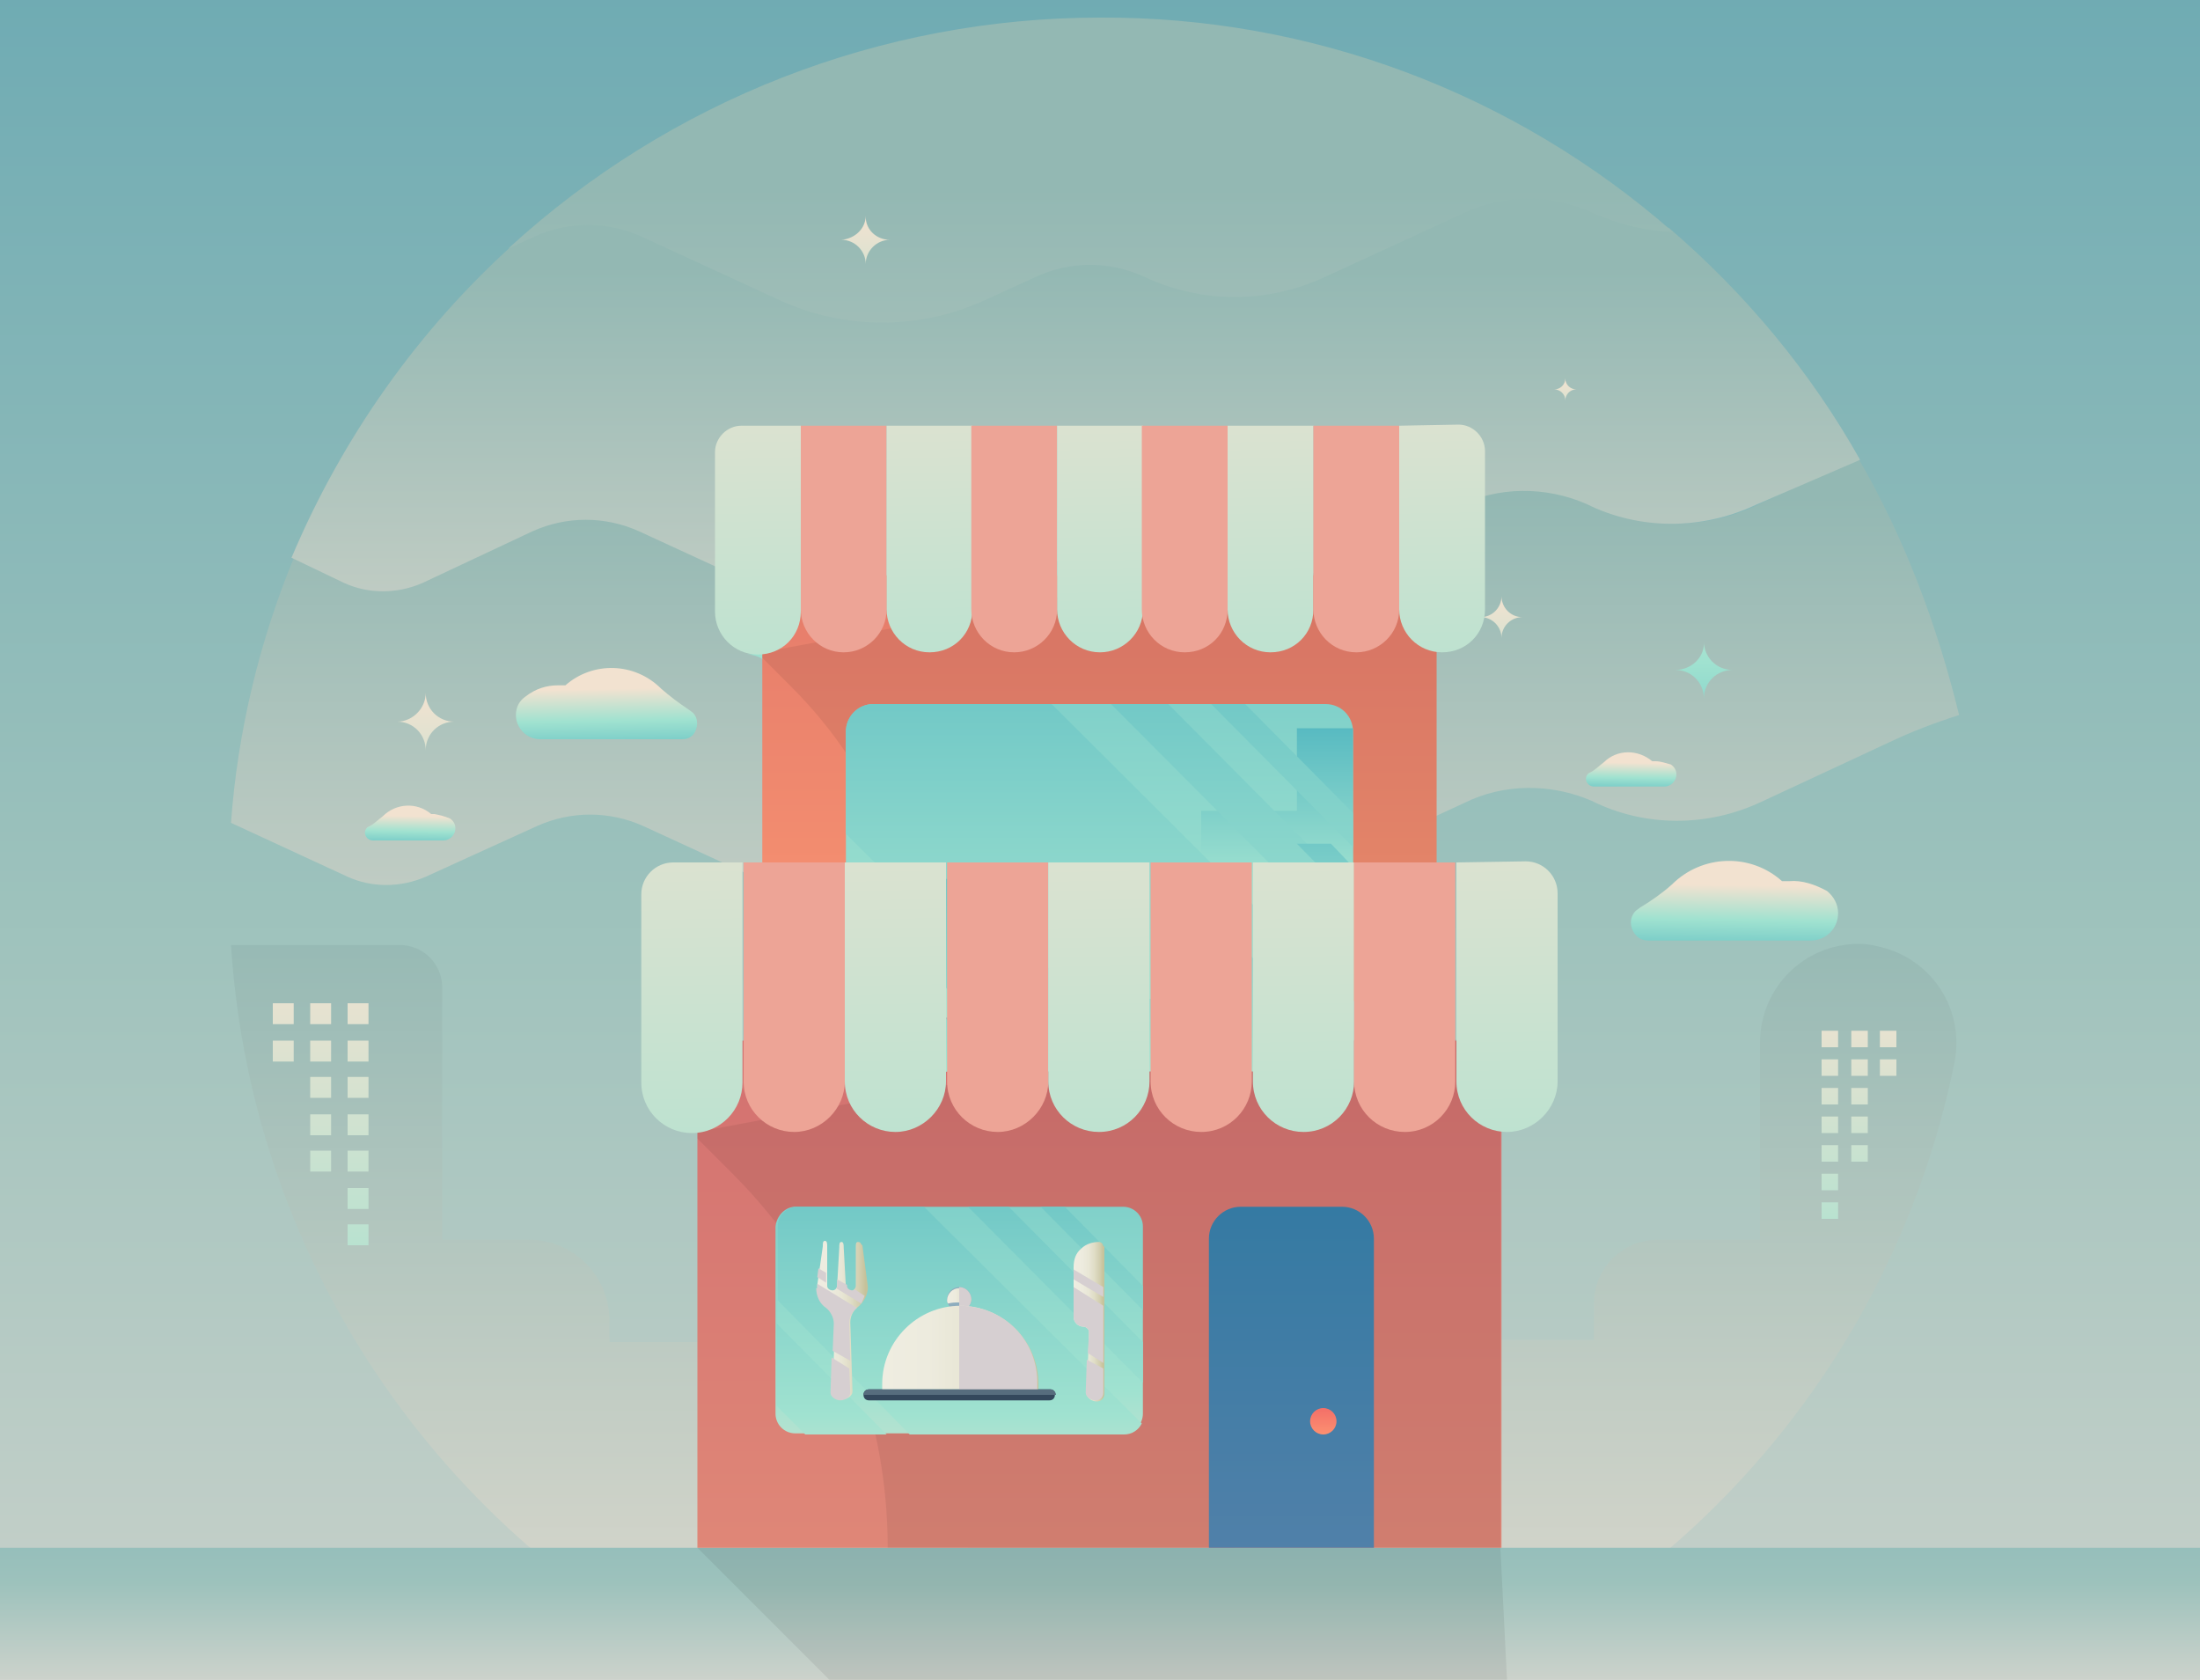
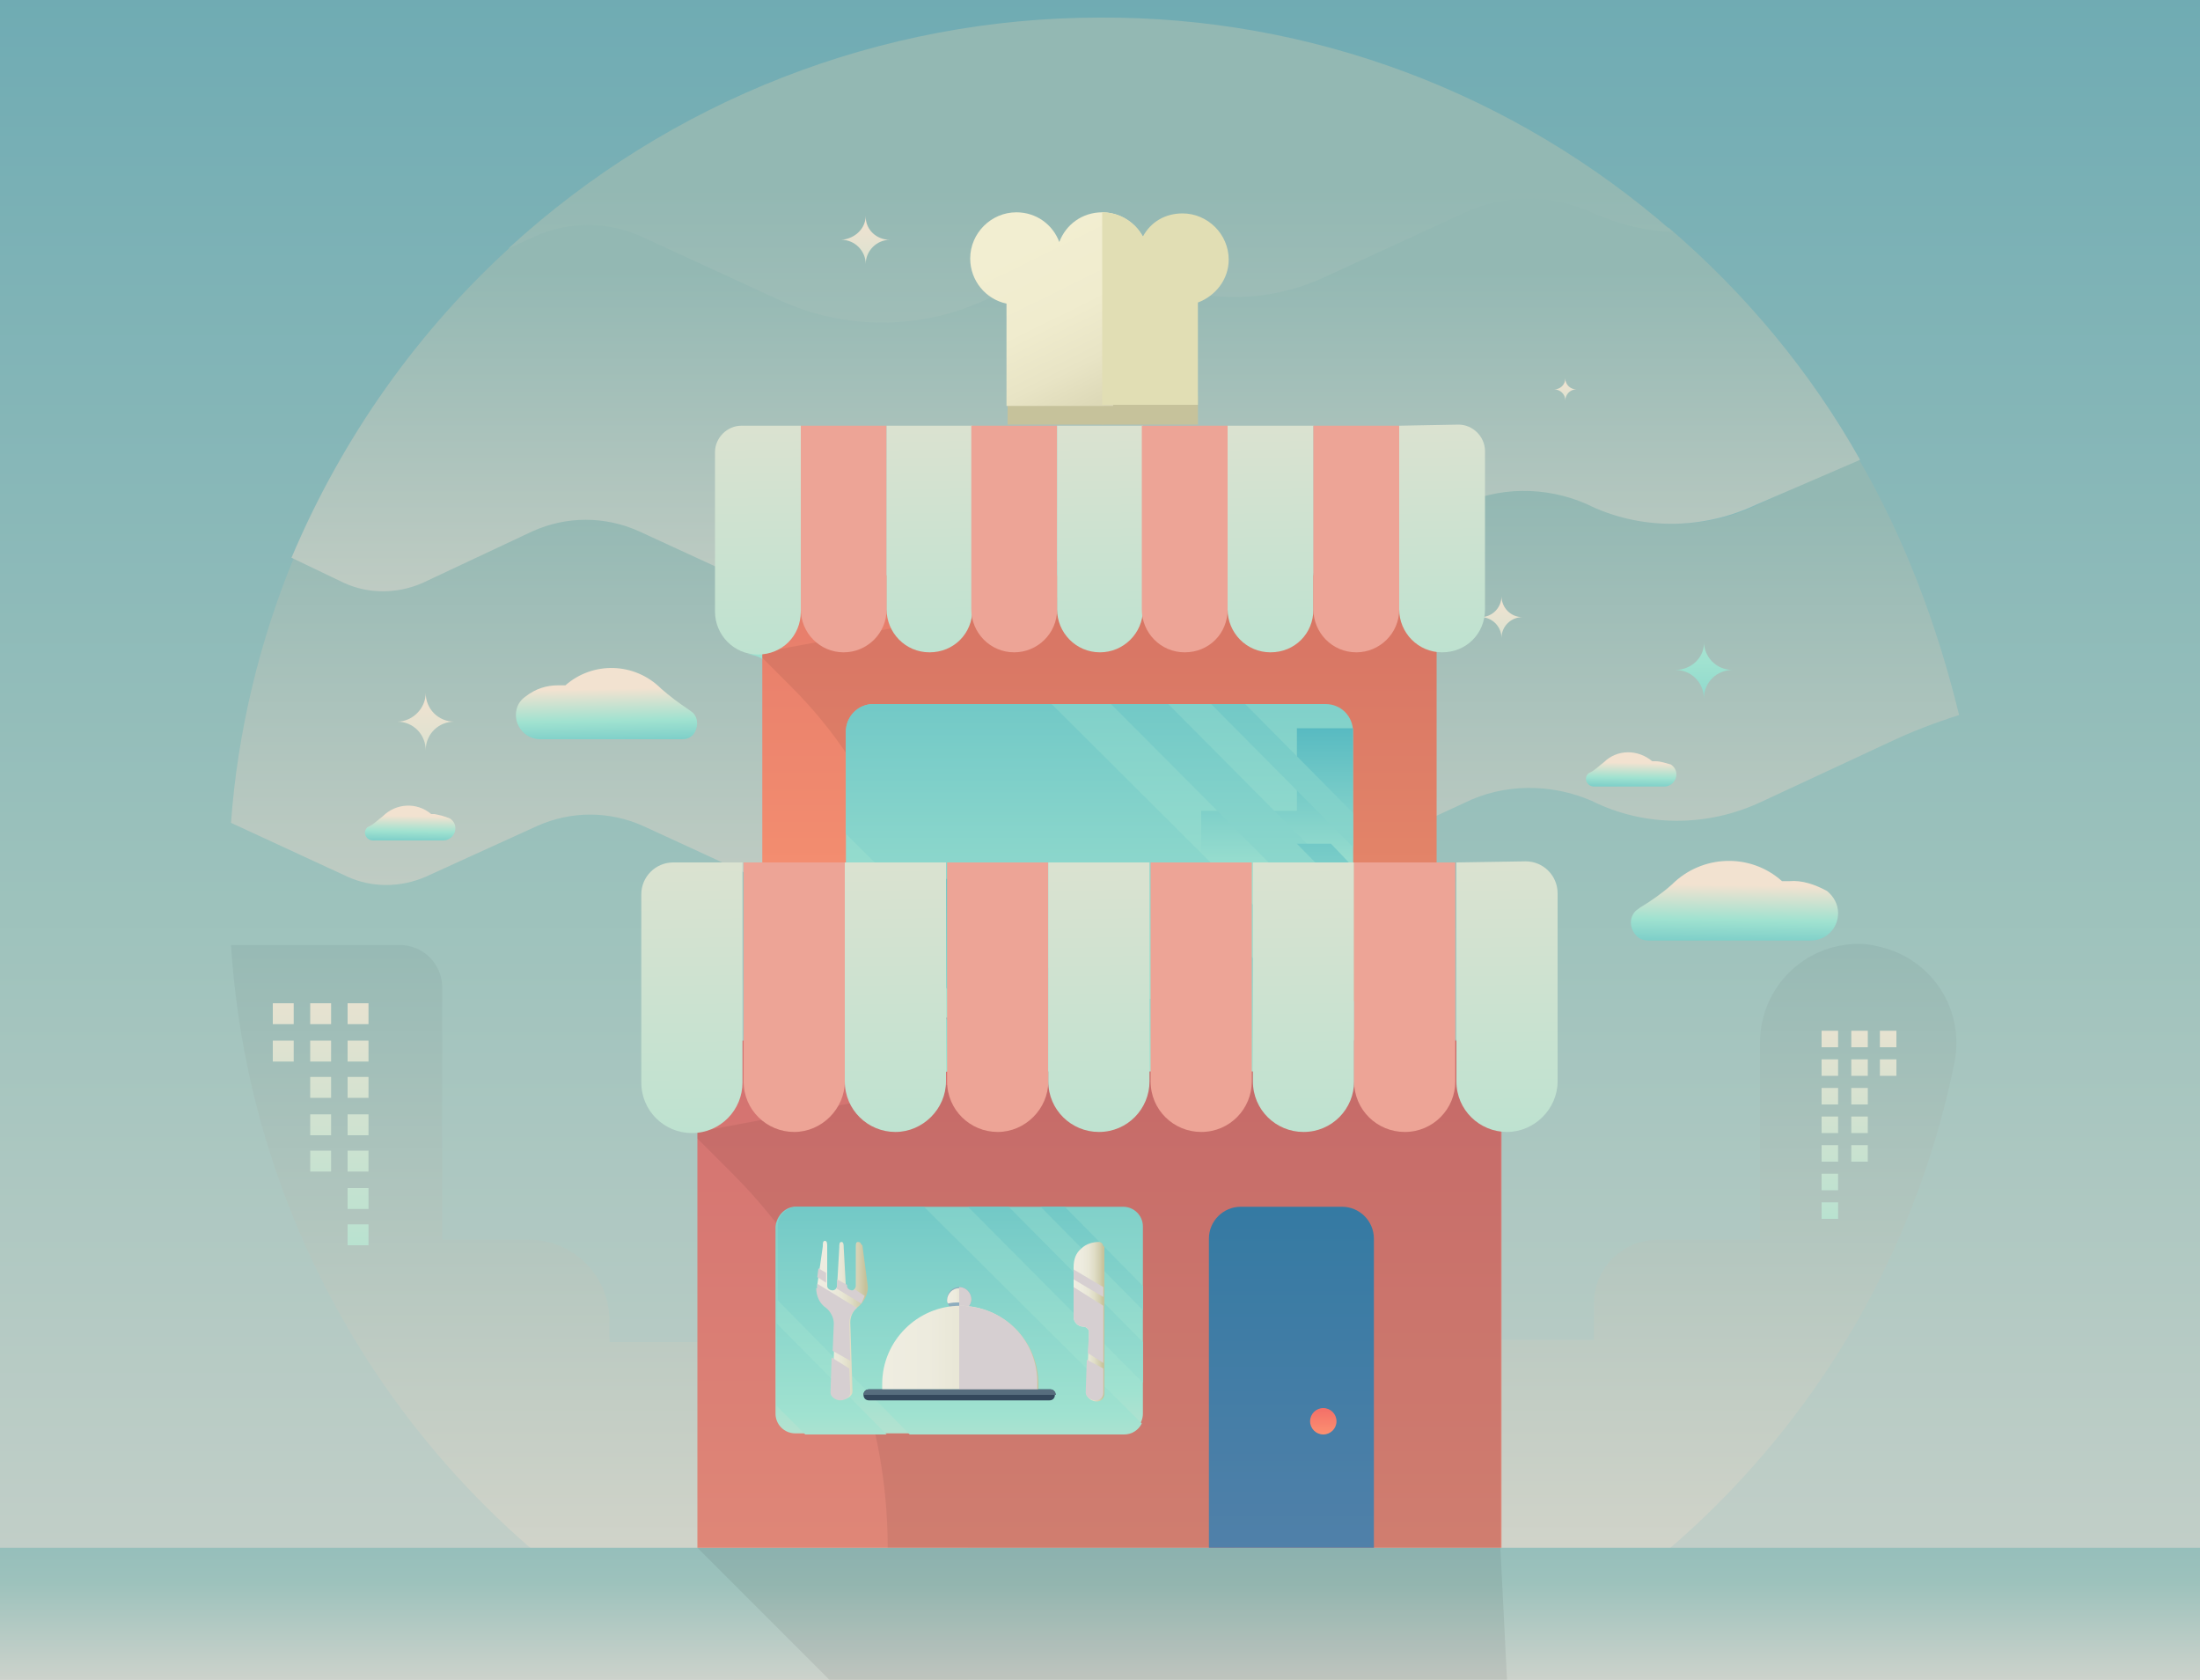
<svg xmlns="http://www.w3.org/2000/svg" width="2000px" height="1527px" viewBox="0 0 2000 1527" version="1.1">
  <defs>
    <linearGradient x1="50%" y1="109.307%" x2="50%" y2="-54.471%" id="linearGradient-1">
      <stop stop-color="#D2D4CD" offset="0.072%" />
      <stop stop-color="#9DC2BC" offset="34%" />
      <stop stop-color="#4596AB" offset="96.93%" />
    </linearGradient>
    <linearGradient x1="49.872%" y1="244.498%" x2="49.872%" y2="-126.969%" id="linearGradient-2">
      <stop stop-color="#DBD8CD" offset="26.31%" />
      <stop stop-color="#93B8B3" offset="63.52%" />
    </linearGradient>
    <linearGradient x1="50.03%" y1="143.214%" x2="50.03%" y2="-132.499%" id="linearGradient-3">
      <stop stop-color="#DBD8CD" offset="0%" />
      <stop stop-color="#93B8B3" offset="45.86%" />
    </linearGradient>
-     <linearGradient x1="49.955%" y1="310.283%" x2="49.955%" y2="-164.852%" id="linearGradient-4">
+     <linearGradient x1="49.955%" y1="310.283%" x2="49.955%" y2="55.753%" id="linearGradient-4">
      <stop stop-color="#DBD8CD" offset="0%" />
-       <stop stop-color="#93B8B3" offset="53.57%" />
+       <stop stop-color="#93B8B3" offset="100%" />
    </linearGradient>
    <linearGradient x1="49.914%" y1="96.729%" x2="49.914%" y2="-126.925%" id="linearGradient-5">
      <stop stop-color="#DBD8CD" offset="0%" />
      <stop stop-color="#93B8B3" offset="45.86%" />
    </linearGradient>
-     <linearGradient x1="50.206%" y1="96.882%" x2="50.206%" y2="-126.781%" id="linearGradient-6">
+     <linearGradient x1="50.206%" y1="96.882%" x2="50.206%" y2="-5.69%" id="linearGradient-6">
      <stop stop-color="#DBD8CD" offset="0%" />
-       <stop stop-color="#93B8B3" offset="45.86%" />
+       <stop stop-color="#93B8B3" offset="100%" />
    </linearGradient>
    <linearGradient x1="48.474%" y1="-287.037%" x2="48.474%" y2="5820.526%" id="linearGradient-7">
      <stop stop-color="#F2E2D0" offset="0%" />
      <stop stop-color="#A0E2D0" offset="34%" />
      <stop stop-color="#39A9BB" offset="97%" />
      <stop stop-color="#445DCE" offset="100%" />
    </linearGradient>
    <linearGradient x1="49.342%" y1="-287.037%" x2="49.342%" y2="5820.526%" id="linearGradient-8">
      <stop stop-color="#F2E2D0" offset="0%" />
      <stop stop-color="#A0E2D0" offset="34%" />
      <stop stop-color="#39A9BB" offset="97%" />
      <stop stop-color="#445DCE" offset="100%" />
    </linearGradient>
    <linearGradient x1="48.684%" y1="-287.037%" x2="48.684%" y2="5820.526%" id="linearGradient-9">
      <stop stop-color="#F2E2D0" offset="0%" />
      <stop stop-color="#A0E2D0" offset="34%" />
      <stop stop-color="#39A9BB" offset="97%" />
      <stop stop-color="#445DCE" offset="100%" />
    </linearGradient>
    <linearGradient x1="48.474%" y1="-465.984%" x2="48.474%" y2="5641.579%" id="linearGradient-10">
      <stop stop-color="#F2E2D0" offset="0%" />
      <stop stop-color="#A0E2D0" offset="34%" />
      <stop stop-color="#39A9BB" offset="97%" />
      <stop stop-color="#445DCE" offset="100%" />
    </linearGradient>
    <linearGradient x1="49.342%" y1="-465.984%" x2="49.342%" y2="5641.579%" id="linearGradient-11">
      <stop stop-color="#F2E2D0" offset="0%" />
      <stop stop-color="#A0E2D0" offset="34%" />
      <stop stop-color="#39A9BB" offset="97%" />
      <stop stop-color="#445DCE" offset="100%" />
    </linearGradient>
    <linearGradient x1="48.684%" y1="-465.984%" x2="48.684%" y2="5641.579%" id="linearGradient-12">
      <stop stop-color="#F2E2D0" offset="0%" />
      <stop stop-color="#A0E2D0" offset="34%" />
      <stop stop-color="#39A9BB" offset="97%" />
      <stop stop-color="#445DCE" offset="100%" />
    </linearGradient>
    <linearGradient x1="49.342%" y1="-639.668%" x2="49.342%" y2="5466.374%" id="linearGradient-13">
      <stop stop-color="#F2E2D0" offset="0%" />
      <stop stop-color="#A0E2D0" offset="34%" />
      <stop stop-color="#39A9BB" offset="97%" />
      <stop stop-color="#445DCE" offset="100%" />
    </linearGradient>
    <linearGradient x1="48.684%" y1="-639.668%" x2="48.684%" y2="5466.374%" id="linearGradient-14">
      <stop stop-color="#F2E2D0" offset="0%" />
      <stop stop-color="#A0E2D0" offset="34%" />
      <stop stop-color="#39A9BB" offset="97%" />
      <stop stop-color="#445DCE" offset="100%" />
    </linearGradient>
    <linearGradient x1="49.342%" y1="-818.616%" x2="49.342%" y2="5287.426%" id="linearGradient-15">
      <stop stop-color="#F2E2D0" offset="0%" />
      <stop stop-color="#A0E2D0" offset="34%" />
      <stop stop-color="#39A9BB" offset="97%" />
      <stop stop-color="#445DCE" offset="100%" />
    </linearGradient>
    <linearGradient x1="48.684%" y1="-818.616%" x2="48.684%" y2="5287.426%" id="linearGradient-16">
      <stop stop-color="#F2E2D0" offset="0%" />
      <stop stop-color="#A0E2D0" offset="34%" />
      <stop stop-color="#39A9BB" offset="97%" />
      <stop stop-color="#445DCE" offset="100%" />
    </linearGradient>
    <linearGradient x1="49.342%" y1="-992.3%" x2="49.342%" y2="5115.263%" id="linearGradient-17">
      <stop stop-color="#F2E2D0" offset="0%" />
      <stop stop-color="#A0E2D0" offset="34%" />
      <stop stop-color="#39A9BB" offset="97%" />
      <stop stop-color="#445DCE" offset="100%" />
    </linearGradient>
    <linearGradient x1="48.684%" y1="-992.3%" x2="48.684%" y2="5115.263%" id="linearGradient-18">
      <stop stop-color="#F2E2D0" offset="0%" />
      <stop stop-color="#A0E2D0" offset="34%" />
      <stop stop-color="#39A9BB" offset="97%" />
      <stop stop-color="#445DCE" offset="100%" />
    </linearGradient>
    <linearGradient x1="48.684%" y1="-1171.247%" x2="48.684%" y2="4936.316%" id="linearGradient-19">
      <stop stop-color="#F2E2D0" offset="0%" />
      <stop stop-color="#A0E2D0" offset="34%" />
      <stop stop-color="#39A9BB" offset="97%" />
      <stop stop-color="#445DCE" offset="100%" />
    </linearGradient>
    <linearGradient x1="48.684%" y1="-1344.932%" x2="48.684%" y2="4762.632%" id="linearGradient-20">
      <stop stop-color="#F2E2D0" offset="0%" />
      <stop stop-color="#A0E2D0" offset="34%" />
      <stop stop-color="#39A9BB" offset="97%" />
      <stop stop-color="#445DCE" offset="100%" />
    </linearGradient>
    <linearGradient x1="52.513%" y1="-287.04%" x2="52.513%" y2="5746.767%" id="linearGradient-21">
      <stop stop-color="#F2E2D0" offset="0%" />
      <stop stop-color="#A0E2D0" offset="34%" />
      <stop stop-color="#39A9BB" offset="97%" />
      <stop stop-color="#445DCE" offset="100%" />
    </linearGradient>
    <linearGradient x1="48.267%" y1="-287.04%" x2="48.267%" y2="5746.767%" id="linearGradient-22">
      <stop stop-color="#F2E2D0" offset="0%" />
      <stop stop-color="#A0E2D0" offset="34%" />
      <stop stop-color="#39A9BB" offset="97%" />
      <stop stop-color="#445DCE" offset="100%" />
    </linearGradient>
    <linearGradient x1="50.687%" y1="-287.04%" x2="50.687%" y2="5746.767%" id="linearGradient-23">
      <stop stop-color="#F2E2D0" offset="0%" />
      <stop stop-color="#A0E2D0" offset="34%" />
      <stop stop-color="#39A9BB" offset="97%" />
      <stop stop-color="#445DCE" offset="100%" />
    </linearGradient>
    <linearGradient x1="52.513%" y1="-460.373%" x2="52.513%" y2="5573.433%" id="linearGradient-24">
      <stop stop-color="#F2E2D0" offset="0%" />
      <stop stop-color="#A0E2D0" offset="34%" />
      <stop stop-color="#39A9BB" offset="97%" />
      <stop stop-color="#445DCE" offset="100%" />
    </linearGradient>
    <linearGradient x1="48.267%" y1="-460.373%" x2="48.267%" y2="5573.433%" id="linearGradient-25">
      <stop stop-color="#F2E2D0" offset="0%" />
      <stop stop-color="#A0E2D0" offset="34%" />
      <stop stop-color="#39A9BB" offset="97%" />
      <stop stop-color="#445DCE" offset="100%" />
    </linearGradient>
    <linearGradient x1="50.687%" y1="-460.373%" x2="50.687%" y2="5573.433%" id="linearGradient-26">
      <stop stop-color="#F2E2D0" offset="0%" />
      <stop stop-color="#A0E2D0" offset="34%" />
      <stop stop-color="#39A9BB" offset="97%" />
      <stop stop-color="#445DCE" offset="100%" />
    </linearGradient>
    <linearGradient x1="48.267%" y1="-633.707%" x2="48.267%" y2="5400.1%" id="linearGradient-27">
      <stop stop-color="#F2E2D0" offset="0%" />
      <stop stop-color="#A0E2D0" offset="34%" />
      <stop stop-color="#39A9BB" offset="97%" />
      <stop stop-color="#445DCE" offset="100%" />
    </linearGradient>
    <linearGradient x1="50.687%" y1="-633.707%" x2="50.687%" y2="5400.1%" id="linearGradient-28">
      <stop stop-color="#F2E2D0" offset="0%" />
      <stop stop-color="#A0E2D0" offset="34%" />
      <stop stop-color="#39A9BB" offset="97%" />
      <stop stop-color="#445DCE" offset="100%" />
    </linearGradient>
    <linearGradient x1="48.267%" y1="-807.04%" x2="48.267%" y2="5226.767%" id="linearGradient-29">
      <stop stop-color="#F2E2D0" offset="0%" />
      <stop stop-color="#A0E2D0" offset="34%" />
      <stop stop-color="#39A9BB" offset="97%" />
      <stop stop-color="#445DCE" offset="100%" />
    </linearGradient>
    <linearGradient x1="50.687%" y1="-807.04%" x2="50.687%" y2="5226.767%" id="linearGradient-30">
      <stop stop-color="#F2E2D0" offset="0%" />
      <stop stop-color="#A0E2D0" offset="34%" />
      <stop stop-color="#39A9BB" offset="97%" />
      <stop stop-color="#445DCE" offset="100%" />
    </linearGradient>
    <linearGradient x1="48.267%" y1="-980.373%" x2="48.267%" y2="5053.433%" id="linearGradient-31">
      <stop stop-color="#F2E2D0" offset="0%" />
      <stop stop-color="#A0E2D0" offset="34%" />
      <stop stop-color="#39A9BB" offset="97%" />
      <stop stop-color="#445DCE" offset="100%" />
    </linearGradient>
    <linearGradient x1="50.687%" y1="-980.373%" x2="50.687%" y2="5053.433%" id="linearGradient-32">
      <stop stop-color="#F2E2D0" offset="0%" />
      <stop stop-color="#A0E2D0" offset="34%" />
      <stop stop-color="#39A9BB" offset="97%" />
      <stop stop-color="#445DCE" offset="100%" />
    </linearGradient>
    <linearGradient x1="50.687%" y1="-1153.707%" x2="50.687%" y2="4880.1%" id="linearGradient-33">
      <stop stop-color="#F2E2D0" offset="0%" />
      <stop stop-color="#A0E2D0" offset="34%" />
      <stop stop-color="#39A9BB" offset="97%" />
      <stop stop-color="#445DCE" offset="100%" />
    </linearGradient>
    <linearGradient x1="50.687%" y1="-1327.04%" x2="50.687%" y2="4706.767%" id="linearGradient-34">
      <stop stop-color="#F2E2D0" offset="0%" />
      <stop stop-color="#A0E2D0" offset="34%" />
      <stop stop-color="#39A9BB" offset="97%" />
      <stop stop-color="#445DCE" offset="100%" />
    </linearGradient>
    <linearGradient x1="50%" y1="109.316%" x2="50%" y2="-314.772%" id="linearGradient-35">
      <stop stop-color="#D2D4CD" offset="0.072%" />
      <stop stop-color="#9DC2BC" offset="19.51%" />
      <stop stop-color="#4596AB" offset="96.93%" />
    </linearGradient>
    <linearGradient x1="48.9%" y1="29.551%" x2="55.051%" y2="161.124%" id="linearGradient-36">
      <stop stop-color="#F2E2D0" offset="0%" />
      <stop stop-color="#A0E2D0" offset="34%" />
      <stop stop-color="#39A9BB" offset="97%" />
      <stop stop-color="#445DCE" offset="100%" />
    </linearGradient>
    <linearGradient x1="49.991%" y1="30.097%" x2="44.007%" y2="159.098%" id="linearGradient-37">
      <stop stop-color="#F2E2D0" offset="0%" />
      <stop stop-color="#A0E2D0" offset="34%" />
      <stop stop-color="#39A9BB" offset="97%" />
      <stop stop-color="#445DCE" offset="100%" />
    </linearGradient>
    <linearGradient x1="50.389%" y1="30.876%" x2="44.406%" y2="157.707%" id="linearGradient-38">
      <stop stop-color="#F2E2D0" offset="0%" />
      <stop stop-color="#A0E2D0" offset="34%" />
      <stop stop-color="#39A9BB" offset="97%" />
      <stop stop-color="#445DCE" offset="100%" />
    </linearGradient>
    <linearGradient x1="50.355%" y1="30.453%" x2="44.207%" y2="158.901%" id="linearGradient-39">
      <stop stop-color="#F2E2D0" offset="0%" />
      <stop stop-color="#A0E2D0" offset="34%" />
      <stop stop-color="#39A9BB" offset="97%" />
      <stop stop-color="#445DCE" offset="100%" />
    </linearGradient>
    <linearGradient x1="50.975%" y1="-374.192%" x2="50.975%" y2="833.483%" id="linearGradient-40">
      <stop stop-color="#F2E2D0" offset="0%" />
      <stop stop-color="#A0E2D0" offset="34%" />
      <stop stop-color="#39A9BB" offset="67%" />
      <stop stop-color="#445DCE" offset="100%" />
    </linearGradient>
    <linearGradient x1="51.494%" y1="-374.39%" x2="51.494%" y2="833.285%" id="linearGradient-41">
      <stop stop-color="#F2E2D0" offset="0%" />
      <stop stop-color="#A0E2D0" offset="34%" />
      <stop stop-color="#39A9BB" offset="67%" />
      <stop stop-color="#445DCE" offset="100%" />
    </linearGradient>
    <linearGradient x1="51.285%" y1="-373.94%" x2="51.285%" y2="833.735%" id="linearGradient-42">
      <stop stop-color="#F2E2D0" offset="0%" />
      <stop stop-color="#A0E2D0" offset="34%" />
      <stop stop-color="#39A9BB" offset="67%" />
      <stop stop-color="#445DCE" offset="100%" />
    </linearGradient>
    <linearGradient x1="50.046%" y1="0.702%" x2="50.046%" y2="1068.621%" id="linearGradient-43">
      <stop stop-color="#F2E2D0" offset="0%" />
      <stop stop-color="#A0E2D0" offset="34%" />
      <stop stop-color="#39A9BB" offset="67%" />
      <stop stop-color="#445DCE" offset="100%" />
    </linearGradient>
    <linearGradient x1="50.291%" y1="0.816%" x2="50.291%" y2="1041.15%" id="linearGradient-44">
      <stop stop-color="#F2E2D0" offset="0%" />
      <stop stop-color="#A0E2D0" offset="34%" />
      <stop stop-color="#39A9BB" offset="67%" />
      <stop stop-color="#445DCE" offset="100%" />
    </linearGradient>
    <linearGradient x1="50.911%" y1="-1.371%" x2="50.911%" y2="1078.271%" id="linearGradient-45">
      <stop stop-color="#F2E2D0" offset="0%" />
      <stop stop-color="#A0E2D0" offset="34%" />
      <stop stop-color="#39A9BB" offset="67%" />
      <stop stop-color="#445DCE" offset="100%" />
    </linearGradient>
    <linearGradient x1="47.59%" y1="2.815%" x2="47.59%" y2="1045.12%" id="linearGradient-46">
      <stop stop-color="#F2E2D0" offset="0%" />
      <stop stop-color="#A0E2D0" offset="34%" />
      <stop stop-color="#39A9BB" offset="67%" />
      <stop stop-color="#445DCE" offset="100%" />
    </linearGradient>
    <linearGradient x1="50.023%" y1="160.016%" x2="50.023%" y2="-189.932%" id="linearGradient-47">
      <stop stop-color="#E28C79" offset="10%" />
      <stop stop-color="#CA616B" offset="67%" />
      <stop stop-color="#B75C6A" offset="100%" />
    </linearGradient>
    <linearGradient x1="50.028%" y1="124.911%" x2="50.028%" y2="-189.667%" id="linearGradient-48">
      <stop stop-color="#FF9C74" offset="0%" />
      <stop stop-color="#D36564" offset="67%" />
      <stop stop-color="#B2314E" offset="100%" />
    </linearGradient>
    <linearGradient x1="50.037%" y1="158.045%" x2="50.037%" y2="-352.849%" id="linearGradient-49">
      <stop stop-color="#F2E2D0" offset="0%" />
      <stop stop-color="#A0E2D0" offset="15%" />
      <stop stop-color="#39A9BB" offset="67%" />
      <stop stop-color="#445DCE" offset="100%" />
    </linearGradient>
    <linearGradient x1="50.037%" y1="167.037%" x2="50.037%" y2="-125.57%" id="linearGradient-50">
      <stop stop-color="#F2E2D0" offset="0%" />
      <stop stop-color="#A0E2D0" offset="34%" />
      <stop stop-color="#39A9BB" offset="67%" />
      <stop stop-color="#445DCE" offset="100%" />
    </linearGradient>
    <linearGradient x1="50.033%" y1="207.657%" x2="50.033%" y2="-619.393%" id="linearGradient-51">
      <stop stop-color="#F2E2D0" offset="0%" />
      <stop stop-color="#A0E2D0" offset="15%" />
      <stop stop-color="#39A9BB" offset="67%" />
      <stop stop-color="#445DCE" offset="100%" />
    </linearGradient>
    <linearGradient x1="50.033%" y1="207.758%" x2="50.033%" y2="-619.116%" id="linearGradient-52">
      <stop stop-color="#F2E2D0" offset="0%" />
      <stop stop-color="#A0E2D0" offset="15%" />
      <stop stop-color="#39A9BB" offset="67%" />
      <stop stop-color="#445DCE" offset="100%" />
    </linearGradient>
    <linearGradient x1="50.052%" y1="196.215%" x2="50.052%" y2="-320.223%" id="linearGradient-53">
      <stop stop-color="#F2E2D0" offset="0%" />
      <stop stop-color="#A0E2D0" offset="15%" />
      <stop stop-color="#39A9BB" offset="67%" />
      <stop stop-color="#445DCE" offset="100%" />
    </linearGradient>
    <linearGradient x1="49.858%" y1="197.825%" x2="49.858%" y2="-323.614%" id="linearGradient-54">
      <stop stop-color="#F2E2D0" offset="0%" />
      <stop stop-color="#A0E2D0" offset="15%" />
      <stop stop-color="#39A9BB" offset="67%" />
      <stop stop-color="#445DCE" offset="100%" />
    </linearGradient>
    <linearGradient x1="50.167%" y1="333.565%" x2="50.167%" y2="-544.379%" id="linearGradient-55">
      <stop stop-color="#F2E2D0" offset="0%" />
      <stop stop-color="#A0E2D0" offset="15%" />
      <stop stop-color="#39A9BB" offset="67%" />
      <stop stop-color="#445DCE" offset="100%" />
    </linearGradient>
    <linearGradient x1="50.024%" y1="330.777%" x2="50.024%" y2="-538.927%" id="linearGradient-56">
      <stop stop-color="#F2E2D0" offset="0%" />
      <stop stop-color="#A0E2D0" offset="15%" />
      <stop stop-color="#39A9BB" offset="67%" />
      <stop stop-color="#445DCE" offset="100%" />
    </linearGradient>
    <linearGradient x1="49.908%" y1="152.153%" x2="49.908%" y2="-248.313%" id="linearGradient-57">
      <stop stop-color="#F2E2D0" offset="0%" />
      <stop stop-color="#A0E2D0" offset="15%" />
      <stop stop-color="#39A9BB" offset="67%" />
      <stop stop-color="#445DCE" offset="100%" />
    </linearGradient>
    <linearGradient x1="49.918%" y1="152.302%" x2="49.918%" y2="-248.242%" id="linearGradient-58">
      <stop stop-color="#F2E2D0" offset="0%" />
      <stop stop-color="#A0E2D0" offset="15%" />
      <stop stop-color="#39A9BB" offset="67%" />
      <stop stop-color="#445DCE" offset="100%" />
    </linearGradient>
    <linearGradient x1="49.162%" y1="-81.214%" x2="54.904%" y2="754.108%" id="linearGradient-59">
      <stop stop-color="#F2E2D0" offset="0%" />
      <stop stop-color="#A0E2D0" offset="34%" />
      <stop stop-color="#39A9BB" offset="97%" />
      <stop stop-color="#445DCE" offset="100%" />
    </linearGradient>
    <linearGradient x1="49.043%" y1="-82.427%" x2="54.95%" y2="762.833%" id="linearGradient-60">
      <stop stop-color="#F2E2D0" offset="0%" />
      <stop stop-color="#A0E2D0" offset="34%" />
      <stop stop-color="#39A9BB" offset="97%" />
      <stop stop-color="#445DCE" offset="100%" />
    </linearGradient>
    <linearGradient x1="49.085%" y1="-82.425%" x2="54.939%" y2="762.835%" id="linearGradient-61">
      <stop stop-color="#F2E2D0" offset="0%" />
      <stop stop-color="#A0E2D0" offset="34%" />
      <stop stop-color="#39A9BB" offset="97%" />
      <stop stop-color="#445DCE" offset="100%" />
    </linearGradient>
    <linearGradient x1="49.112%" y1="-82.424%" x2="55.019%" y2="762.835%" id="linearGradient-62">
      <stop stop-color="#F2E2D0" offset="0%" />
      <stop stop-color="#A0E2D0" offset="34%" />
      <stop stop-color="#39A9BB" offset="97%" />
      <stop stop-color="#445DCE" offset="100%" />
    </linearGradient>
    <linearGradient x1="48.996%" y1="-81.544%" x2="54.793%" y2="759.632%" id="linearGradient-63">
      <stop stop-color="#F2E2D0" offset="0%" />
      <stop stop-color="#A0E2D0" offset="34%" />
      <stop stop-color="#39A9BB" offset="97%" />
      <stop stop-color="#445DCE" offset="100%" />
    </linearGradient>
    <linearGradient x1="49.169%" y1="-82.106%" x2="54.935%" y2="760.238%" id="linearGradient-64">
      <stop stop-color="#F2E2D0" offset="0%" />
      <stop stop-color="#A0E2D0" offset="34%" />
      <stop stop-color="#39A9BB" offset="97%" />
      <stop stop-color="#445DCE" offset="100%" />
    </linearGradient>
    <linearGradient x1="49.201%" y1="-82.798%" x2="55.059%" y2="764.64%" id="linearGradient-65">
      <stop stop-color="#F2E2D0" offset="0%" />
      <stop stop-color="#A0E2D0" offset="34%" />
      <stop stop-color="#39A9BB" offset="97%" />
      <stop stop-color="#445DCE" offset="100%" />
    </linearGradient>
    <linearGradient x1="49.254%" y1="-82.798%" x2="55.067%" y2="764.639%" id="linearGradient-66">
      <stop stop-color="#F2E2D0" offset="0%" />
      <stop stop-color="#A0E2D0" offset="34%" />
      <stop stop-color="#39A9BB" offset="97%" />
      <stop stop-color="#445DCE" offset="100%" />
    </linearGradient>
    <linearGradient x1="49.14%" y1="-82.8%" x2="54.998%" y2="764.638%" id="linearGradient-67">
      <stop stop-color="#F2E2D0" offset="0%" />
      <stop stop-color="#A0E2D0" offset="34%" />
      <stop stop-color="#39A9BB" offset="97%" />
      <stop stop-color="#445DCE" offset="100%" />
    </linearGradient>
    <linearGradient x1="49.109%" y1="-82.055%" x2="54.919%" y2="761.937%" id="linearGradient-68">
      <stop stop-color="#F2E2D0" offset="0%" />
      <stop stop-color="#A0E2D0" offset="34%" />
      <stop stop-color="#39A9BB" offset="97%" />
      <stop stop-color="#445DCE" offset="100%" />
    </linearGradient>
-     <linearGradient x1="49.881%" y1="174.12%" x2="49.881%" y2="-193.677%" id="linearGradient-69">
-       <stop stop-color="#5D83AC" offset="7.165%" />
+     <linearGradient x1="49.881%" y1="147.769%" x2="49.881%" y2="-193.677%" id="linearGradient-69">
+       <stop stop-color="#5D83AC" offset="0%" />
      <stop stop-color="#006E96" offset="100%" />
    </linearGradient>
    <linearGradient x1="50.126%" y1="158.3%" x2="50.126%" y2="-353.578%" id="linearGradient-70">
      <stop stop-color="#F2E2D0" offset="0%" />
      <stop stop-color="#A0E2D0" offset="15%" />
      <stop stop-color="#39A9BB" offset="67%" />
      <stop stop-color="#445DCE" offset="100%" />
    </linearGradient>
    <linearGradient x1="49.74%" y1="205.879%" x2="49.74%" y2="-612.546%" id="linearGradient-71">
      <stop stop-color="#F2E2D0" offset="0%" />
      <stop stop-color="#A0E2D0" offset="15%" />
      <stop stop-color="#39A9BB" offset="67%" />
      <stop stop-color="#445DCE" offset="100%" />
    </linearGradient>
    <linearGradient x1="50.135%" y1="196.211%" x2="50.135%" y2="-320.419%" id="linearGradient-72">
      <stop stop-color="#F2E2D0" offset="0%" />
      <stop stop-color="#A0E2D0" offset="15%" />
      <stop stop-color="#39A9BB" offset="67%" />
      <stop stop-color="#445DCE" offset="100%" />
    </linearGradient>
    <linearGradient x1="50.082%" y1="333.977%" x2="50.082%" y2="-545.395%" id="linearGradient-73">
      <stop stop-color="#F2E2D0" offset="0%" />
      <stop stop-color="#A0E2D0" offset="15%" />
      <stop stop-color="#39A9BB" offset="67%" />
      <stop stop-color="#445DCE" offset="100%" />
    </linearGradient>
    <linearGradient x1="49.757%" y1="151.661%" x2="49.757%" y2="-247.667%" id="linearGradient-74">
      <stop stop-color="#F2E2D0" offset="0%" />
      <stop stop-color="#A0E2D0" offset="15%" />
      <stop stop-color="#39A9BB" offset="67%" />
      <stop stop-color="#445DCE" offset="100%" />
    </linearGradient>
    <linearGradient x1="48.458%" y1="171.6%" x2="48.458%" y2="-190.312%" id="linearGradient-75">
      <stop stop-color="#FF9C74" offset="10%" />
      <stop stop-color="#EA4A5E" offset="78%" />
      <stop stop-color="#B2314E" offset="100%" />
    </linearGradient>
-     <linearGradient x1="2.168%" y1="45.636%" x2="101.659%" y2="45.636%" id="linearGradient-76">
+     <linearGradient x1="37.638%" y1="12.041%" x2="88.811%" y2="124.916%" id="linearGradient-76">
+       <stop stop-color="#F2EED1" offset="0%" />
+       <stop stop-color="#F0ECCE" offset="33.24%" />
+       <stop stop-color="#E8E4C5" offset="57.08%" />
+       <stop stop-color="#DBD7B5" offset="77.99%" />
+       <stop stop-color="#C9C59F" offset="97.1%" />
+       <stop stop-color="#C6C29B" offset="100%" />
+     </linearGradient>
+     <linearGradient x1="2.168%" y1="45.636%" x2="101.659%" y2="45.636%" id="linearGradient-77">
      <stop stop-color="#EFEDE1" offset="0%" />
      <stop stop-color="#EDEBDE" offset="30.14%" />
      <stop stop-color="#E8E6D5" offset="51.77%" />
      <stop stop-color="#DFDCC5" offset="70.74%" />
      <stop stop-color="#D2CEAF" offset="88.07%" />
      <stop stop-color="#C6C29B" offset="100%" />
    </linearGradient>
-     <linearGradient x1="-0.507%" y1="49.857%" x2="99.691%" y2="49.857%" id="linearGradient-77">
+     <linearGradient x1="-0.507%" y1="49.857%" x2="99.691%" y2="49.857%" id="linearGradient-78">
      <stop stop-color="#EFEDE1" offset="0%" />
      <stop stop-color="#EDEBDE" offset="30.14%" />
      <stop stop-color="#E8E6D5" offset="51.77%" />
      <stop stop-color="#DFDCC5" offset="70.74%" />
      <stop stop-color="#D2CEAF" offset="88.07%" />
      <stop stop-color="#C6C29B" offset="100%" />
    </linearGradient>
-     <linearGradient x1="-2.604%" y1="50.591%" x2="95.313%" y2="50.591%" id="linearGradient-78">
+     <linearGradient x1="-2.604%" y1="50.591%" x2="95.313%" y2="50.591%" id="linearGradient-79">
      <stop stop-color="#EFEDE1" offset="0%" />
      <stop stop-color="#EDEBDE" offset="30.14%" />
      <stop stop-color="#E8E6D5" offset="51.77%" />
      <stop stop-color="#DFDCC5" offset="70.74%" />
      <stop stop-color="#D2CEAF" offset="88.07%" />
      <stop stop-color="#C6C29B" offset="100%" />
    </linearGradient>
-     <linearGradient x1="0.054%" y1="49.552%" x2="96.571%" y2="49.552%" id="linearGradient-79">
+     <linearGradient x1="0.054%" y1="49.552%" x2="96.571%" y2="49.552%" id="linearGradient-80">
      <stop stop-color="#EFEDE1" offset="0%" />
      <stop stop-color="#EDEBDE" offset="30.14%" />
      <stop stop-color="#E8E6D5" offset="51.77%" />
      <stop stop-color="#DFDCC5" offset="70.74%" />
      <stop stop-color="#D2CEAF" offset="88.07%" />
      <stop stop-color="#C6C29B" offset="100%" />
    </linearGradient>
  </defs>
-   <g id="類別_" stroke="none" stroke-width="1" fill="none" fill-rule="evenodd">
+   <g id="sort_default_food" stroke="none" stroke-width="1" fill="none" fill-rule="evenodd">
    <g id="資產-5" fill-rule="nonzero">
      <rect id="Rectangle" fill="url(#linearGradient-1)" x="0" y="0" width="2000" height="1527" />
      <path d="M1689,416 L1600,458 C1554,481 1499,482 1452,460 C1414,441 1368,440 1330,458 L1203,516 C1151,540 1092,540 1040,516 L1040,516 C1008,501 972,501 940,516 L894,537 C835,564 767,564 708,537 L583,480 C552,466 517,466 486,480 L386,527 C364,537 338,537 315,527 L268,505 C236,582 216,665 210,748 L316,797 C338,807 364,807 387,797 L488,751 C519,737 554,737 585,751 L711,809 C770,836 838,836 897,809 L943,788 C975,773 1011,773 1043,788 L1099,814 C1115,821 1133,821 1149,814 L1331,730 C1367,712 1410,712 1447,728 C1495,752 1552,752 1601,729 L1717,675 C1738,665 1759,657 1781,650 C1761,568 1731,488 1689,416 Z" id="Path" fill="url(#linearGradient-2)" />
      <path d="M1691,418 C1646,338 1587,267 1517,207 C1493,206 1469,200 1447,190 C1408,173 1363,174 1325,193 L1204,250 C1152,274 1093,274 1041,250 L1041,250 C1009,235 973,235 941,250 L895,271 C836,298 768,298 709,271 L583,213 C552,199 517,199 486,213 L468,221 C380,300 311,398 265,507 L313,530 C335,540 361,540 384,530 L484,483 C515,469 550,469 581,483 L707,541 C766,568 834,568 893,541 L939,518 C971,503 1007,503 1039,518 L1039,518 C1091,542 1150,542 1201,518 L1326,460 C1362,442 1405,442 1442,458 C1490,482 1547,482 1596,459 L1691,418 Z" id="Path" fill="url(#linearGradient-3)" />
      <path d="M1000,16 C801,16 609,91 462,226 L486,215 C517,201 552,201 583,215 L709,273 C768,300 836,300 895,273 L941,252 C973,237 1009,237 1041,252 L1041,252 C1093,276 1152,276 1204,252 L1330,194 C1368,176 1411,176 1449,194 C1472,204 1496,210 1521,211 C1376,84 1191,15 1000,16 Z" id="Path" fill="url(#linearGradient-4)" />
      <path d="M699,1220 L554,1220 L554,1202 C555,1161 522,1127 481,1127 C480,1127 480,1127 479,1127 L402,1127 L402,896 C401,875 384,859 363,859 L210,859 C229,1155 410,1408 669,1528 L880,1528 L880,1290 L751,1290 L751,1272 C751,1243 727,1220 699,1220 Z" id="Path" fill="url(#linearGradient-5)" />
      <path d="M1690,858 L1690,858 C1640,858 1600,898 1600,948 L1600,1127 L1507,1127 C1475,1127 1449,1153 1449,1185 L1449,1218 L1250,1218 L1250,1288 L1122,1288 L1122,1527 L1332,1527 C1558,1423 1726,1217 1777,965 C1786,916 1755,870 1706,860 C1702,859 1696,858 1690,858 Z" id="Path" fill="url(#linearGradient-6)" />
      <rect id="Rectangle" fill="url(#linearGradient-7)" x="248" y="912" width="19" height="19" />
      <rect id="Rectangle" fill="url(#linearGradient-8)" x="282" y="912" width="19" height="19" />
      <rect id="Rectangle" fill="url(#linearGradient-9)" x="316" y="912" width="19" height="19" />
      <rect id="Rectangle" fill="url(#linearGradient-10)" x="248" y="946" width="19" height="19" />
      <rect id="Rectangle" fill="url(#linearGradient-11)" x="282" y="946" width="19" height="19" />
      <rect id="Rectangle" fill="url(#linearGradient-12)" x="316" y="946" width="19" height="19" />
      <rect id="Rectangle" fill="url(#linearGradient-13)" x="282" y="979" width="19" height="19" />
      <rect id="Rectangle" fill="url(#linearGradient-14)" x="316" y="979" width="19" height="19" />
      <rect id="Rectangle" fill="url(#linearGradient-15)" x="282" y="1013" width="19" height="19" />
      <rect id="Rectangle" fill="url(#linearGradient-16)" x="316" y="1013" width="19" height="19" />
      <rect id="Rectangle" fill="url(#linearGradient-17)" x="282" y="1046" width="19" height="19" />
      <rect id="Rectangle" fill="url(#linearGradient-18)" x="316" y="1046" width="19" height="19" />
      <rect id="Rectangle" fill="url(#linearGradient-19)" x="316" y="1080" width="19" height="19" />
      <rect id="Rectangle" fill="url(#linearGradient-20)" x="316" y="1113" width="19" height="19" />
      <rect id="Rectangle" fill="url(#linearGradient-21)" x="1709" y="937" width="15" height="15" />
      <rect id="Rectangle" fill="url(#linearGradient-22)" x="1683" y="937" width="15" height="15" />
      <rect id="Rectangle" fill="url(#linearGradient-23)" x="1656" y="937" width="15" height="15" />
      <rect id="Rectangle" fill="url(#linearGradient-24)" x="1709" y="963" width="15" height="15" />
      <rect id="Rectangle" fill="url(#linearGradient-25)" x="1683" y="963" width="15" height="15" />
      <rect id="Rectangle" fill="url(#linearGradient-26)" x="1656" y="963" width="15" height="15" />
      <rect id="Rectangle" fill="url(#linearGradient-27)" x="1683" y="989" width="15" height="15" />
      <rect id="Rectangle" fill="url(#linearGradient-28)" x="1656" y="989" width="15" height="15" />
      <rect id="Rectangle" fill="url(#linearGradient-29)" x="1683" y="1015" width="15" height="15" />
      <rect id="Rectangle" fill="url(#linearGradient-30)" x="1656" y="1015" width="15" height="15" />
      <rect id="Rectangle" fill="url(#linearGradient-31)" x="1683" y="1041" width="15" height="15" />
      <rect id="Rectangle" fill="url(#linearGradient-32)" x="1656" y="1041" width="15" height="15" />
      <rect id="Rectangle" fill="url(#linearGradient-33)" x="1656" y="1067" width="15" height="15" />
      <rect id="Rectangle" fill="url(#linearGradient-34)" x="1656" y="1093" width="15" height="15" />
      <rect id="Rectangle" fill="url(#linearGradient-35)" x="0" y="1407" width="2000" height="120" />
      <g id="Layer_2" transform="translate(331, 196)">
        <path d="M176,427 L183,427 C208,405 246,406 270,430 C278,437 286,443 295,449 L299,452 C304,457 304,466 299,472 C296,475 293,476 289,476 L160,476 C148,476 138,466 138,454 C138,447 141,441 147,437 C156,430 166,427 176,427 Z" id="Path" fill="url(#linearGradient-36)" />
        <path d="M64,544 L61,544 C48,533 29,534 17,546 C13,549 9,553 5,555 L3,556 C4.25215418e-14,559 4.25215418e-14,563 3,566 C4,567 6,568 8,568 L72,568 C78,568 83,563 83,557 C83,553 81,550 78,548 C73,546 69,545 64,544 Z" id="Path" fill="url(#linearGradient-37)" />
        <path d="M1174,496 L1171,496 C1158,485 1139,485 1127,497 C1123,500 1119,504 1115,506 L1113,507 C1110,510 1110,514 1113,517 C1114,518 1116,519 1118,519 L1182,519 C1188,519 1193,514 1193,508 C1193,504 1191,501 1188,499 C1184,498 1179,496 1174,496 Z" id="Path" fill="url(#linearGradient-38)" />
        <path d="M1296,605 L1289,605 C1260,579 1216,581 1189,608 C1180,616 1170,623 1160,629 L1156,632 C1150,638 1150,648 1157,655 C1160,658 1164,659 1168,659 L1315,659 C1329,659 1340,648 1340,634 C1340,626 1336,619 1330,614 C1319,608 1307,604 1296,605 Z" id="Path" fill="url(#linearGradient-39)" />
        <path d="M348,399 C363,399 374,411 374,425 C374,410 386,399 400,399 C385,399 374,387 374,373 C375,387 363,399 348,399 Z" id="Path" fill="url(#linearGradient-40)" />
        <path d="M1192,413 C1207,413 1218,425 1218,439 C1218,424 1230,413 1244,413 C1229,413 1218,401 1218,387 C1219,401 1207,413 1192,413 Z" id="Path" fill="url(#linearGradient-41)" />
        <path d="M631,398 C646,398 657,410 657,424 C657,409 669,398 683,398 C668,398 657,386 657,372 C658,386 646,398 631,398 Z" id="Path" fill="url(#linearGradient-42)" />
        <path d="M30,460 C45,460 56,472 56,486 C56,471 68,460 82,460 C67,460 56,448 56,434 C56,448 44,460 30,460 Z" id="Path" fill="url(#linearGradient-43)" />
        <path d="M434,22 C446,22 456,32 456,44 C456,32 466,22 478,22 C466,22 456,13 456,1 C456,1 456,1 456,0 C456,12 446,21 434,22 Z" id="Path" fill="url(#linearGradient-44)" />
        <path d="M1015,365 C1026,365 1034,374 1034,384 C1034,373 1043,365 1053,365 C1042,365 1034,356 1034,346 C1034,356 1026,365 1015,365 Z" id="Path" fill="url(#linearGradient-45)" />
        <path d="M1082,158 C1087,158 1092,162 1092,168 L1092,168 C1092,163 1096,158 1102,158 L1102,158 C1097,158 1092,154 1092,148 L1092,148 C1092,154 1087,158 1082,158 L1082,158 Z" id="Path" fill="url(#linearGradient-46)" />
        <polygon id="Path" fill="#000000" opacity="0.07" points="456 1331 1039 1331 1033 1211 303 1211 423 1331" />
        <rect id="Rectangle" fill="url(#linearGradient-47)" x="303" y="750" width="731" height="461" />
        <path d="M303,833 L303,839 L335,871 C425,961 476,1083 476,1211 L1033,1211 L1033,749 L751,749 L303,833 Z" id="Path" fill="#000000" opacity="0.07" />
        <rect id="Rectangle" fill="url(#linearGradient-48)" x="362" y="327" width="613" height="387" />
        <path d="M362,397 L362,402 L389,429 C465,505 507,607 507,714 L975,714 L975,327 L738,327 L362,397 Z" id="Path" fill="#000000" opacity="0.07" />
        <path d="M463,444 L874,444 C888,444 899,455 899,469 L899,704 C899,718 888,729 874,729 L463,729 C449,729 438,718 438,704 L438,469 C438,456 449,444 463,444 Z" id="Path" fill="url(#linearGradient-49)" />
        <path d="M848,466 L848,541 L761,541 L761,608 L628,608 L628,579 L590,579 L590,498 L483,498 L483,603 L438,603 L438,648 C438,662 449,673 463,673 C463,673 463,673 463,673 L874,673 C888,673 899,662 899,648 C899,648 899,648 899,648 L899,466 L848,466 Z" id="Path" fill="url(#linearGradient-50)" />
        <polygon id="Path" fill="url(#linearGradient-51)" points="438 742 474 778 577 778 438 640" />
        <polygon id="Path" fill="url(#linearGradient-52)" points="483 709 438 709 438 742 474 778 577 778 483 685" />
        <polygon id="Path" fill="url(#linearGradient-53)" points="679 444 899 665 899 613 731 444" />
        <polygon id="Path" fill="url(#linearGradient-54)" points="848 646 832 646 899 713 899 662 848 611" />
        <polygon id="Path" fill="url(#linearGradient-55)" points="770 444 899 574 899 543 801 444" />
        <polygon id="Path" fill="url(#linearGradient-56)" points="848 571 848 571 899 623 899 592 879 571" />
        <path d="M606,729 L875,729 C884,729 893,724 897,715 L625,444 L463,444 C449,444 438,455 438,469 C438,469 438,469 438,469 L438,562 L606,729 Z" id="Path" fill="url(#linearGradient-57)" />
        <path d="M886,775 L890,772 C893,770 895,767 897,764 L778,645 L762,645 L762,712 L628,712 L628,684 L590,684 L590,603 L483,603 L483,656 L605,778 L874,778 C877,778 880,777 882,776 L886,775 Z" id="Path" fill="url(#linearGradient-58)" />
        <path d="M343,191 C330,191 319,202 319,215 L319,360 C319,381 336,399 358,399 C380,399 397,382 397,360 L397,191 L343,191 Z" id="Path" fill="url(#linearGradient-59)" />
        <path d="M397,191 L397,358 C397,379 414,397 436,397 C457,397 475,380 475,358 L475,191 L397,191 Z" id="Path" fill="#EDA496" />
        <path d="M475,191 L475,358 C475,379 492,397 514,397 C536,397 553,380 553,358 L553,191 L475,191 Z" id="Path" fill="url(#linearGradient-60)" />
        <path d="M552,191 L552,358 C552,379 569,397 591,397 C612,397 630,380 630,358 L630,191 L552,191 Z" id="Path" fill="#EDA496" />
        <path d="M630,191 L630,358 C630,379 647,397 669,397 C690,397 708,380 708,358 L708,191 L630,191 Z" id="Path" fill="url(#linearGradient-61)" />
        <path d="M707,191 L707,358 C707,379 724,397 746,397 C768,397 785,380 785,358 L785,191 L707,191 Z" id="Path" fill="#EDA496" />
        <path d="M785,191 L785,358 C785,379 802,397 824,397 C846,397 863,380 863,358 L863,191 L785,191 Z" id="Path" fill="url(#linearGradient-62)" />
        <path d="M941,191 L941,358 C941,379 958,397 980,397 C1002,397 1019,380 1019,358 L1019,214 C1019,201 1008,190 995,190 L941,191 Z" id="Path" fill="url(#linearGradient-63)" />
        <path d="M863,191 L863,358 C863,379 880,397 902,397 C923,397 941,380 941,358 L941,191 L863,191 Z" id="Path" fill="#EDA496" />
        <path d="M281,588 C265,588 252,601 252,617 L252,788 C252,814 273,834 298,834 C324,834 344,813 344,788 L344,588 L281,588 Z" id="Path" fill="url(#linearGradient-64)" />
        <path d="M345,588 L345,787 C345,813 366,833 391,833 C416,833 437,812 437,787 L437,588 L345,588 Z" id="Path" fill="#EDA496" />
        <path d="M437,588 L437,787 C437,813 458,833 483,833 C508,833 529,812 529,787 L529,588 L437,588 Z" id="Path" fill="url(#linearGradient-65)" />
        <path d="M530,588 L530,787 C530,813 551,833 576,833 C601,833 622,812 622,787 L622,588 L530,588 Z" id="Path" fill="#EDA496" />
        <path d="M622,588 L622,787 C622,813 643,833 668,833 C694,833 714,812 714,787 L714,588 L622,588 Z" id="Path" fill="url(#linearGradient-66)" />
        <path d="M715,588 L715,787 C715,813 736,833 761,833 C787,833 807,812 807,787 L807,588 L715,588 Z" id="Path" fill="#EDA496" />
        <path d="M808,588 L808,787 C808,813 829,833 854,833 C880,833 900,812 900,787 L900,588 L808,588 Z" id="Path" fill="url(#linearGradient-67)" />
        <path d="M993,588 L993,787 C993,813 1014,833 1039,833 C1064,833 1085,812 1085,787 L1085,616 C1085,600 1072,587 1056,587 L993,588 Z" id="Path" fill="url(#linearGradient-68)" />
        <path d="M900,588 L900,787 C900,813 921,833 946,833 C972,833 992,812 992,787 L992,588 L900,588 Z" id="Path" fill="#EDA496" />
        <path d="M889,901 L797,901 C781,901 768,914 768,930 L768,1211 L918,1211 L918,930 C918,914 905,901 889,901 Z" id="Path" fill="url(#linearGradient-69)" />
        <path d="M392,901 L690,901 C700,901 708,909 708,919 L708,1089 C708,1099 700,1107 690,1107 L392,1107 C382,1107 374,1099 374,1089 L374,919 C375,909 383,901 392,901 Z" id="Path" fill="url(#linearGradient-70)" />
        <polygon id="Path" fill="url(#linearGradient-71)" points="375 1082 401 1108 475 1108 375 1007" />
        <polygon id="Path" fill="url(#linearGradient-72)" points="549 901 708 1061 708 1024 586 901" />
        <polygon id="Path" fill="url(#linearGradient-73)" points="615 901 708 995 708 973 637 901" />
        <path d="M496,1108 L691,1108 C698,1108 704,1104 707,1098 L509,901 L394,901 C384,901 376,909 376,919 L376,986 L496,1108 Z" id="Path" fill="url(#linearGradient-74)" />
        <circle id="Oval" fill="url(#linearGradient-75)" cx="872" cy="1096" r="12" />
      </g>
+       <g id="Group" transform="translate(882, 193)">
+         <rect id="Rectangle" fill="#C6C29B" x="34" y="167" width="87" height="26" />
+         <rect id="Rectangle" fill="#C6C29B" x="120" y="167" width="87" height="26" />
+         <path d="M162,42 C162,19 143,0 120,0 C102,0 87,11 81,27 C75,11 60,0 42,0 C19,0 -1.13686838e-13,19 -1.13686838e-13,42 C-1.13686838e-13,62 14,79 33,83 L33,176 L130,176 L130,83 C149,77 162,61 162,42 Z" id="Path" fill="url(#linearGradient-76)" />
+         <path d="M235,43 C235,20 216,1 193,1 C177,1 164,9 157,22 C150,9 136,0 120,0 L120,37 L120,37 L120,175 L207,175 L207,82 C223,76 235,61 235,43 Z" id="Path" fill="#E1DEB4" />
+       </g>
      <g id="Group" transform="translate(742, 1128)">
        <g transform="translate(43, 42)">
          <circle id="Oval" fill="#8EADBE" cx="87" cy="11" r="11" />
-           <path d="M87,14 C91,14 94,14 97,15 C97,14 98,13 98,12 C98,6 93,1 87,1 C81,1 76,6 76,12 C76,13 76,14 77,15 C80,14 84,14 87,14 Z" id="Path" fill="url(#linearGradient-76)" />
+           <path d="M87,14 C91,14 94,14 97,15 C97,14 98,13 98,12 C98,6 93,1 87,1 C81,1 76,6 76,12 C76,13 76,14 77,15 C80,14 84,14 87,14 Z" id="Path" fill="url(#linearGradient-77)" />
          <path d="M98,11 C98,5 93,0 87,0 L87,22 C93,22 98,17 98,11 Z" id="Path" fill="#D6CFD1" />
          <path d="M170,93 L5,93 C2,93 0,95 0,98 C0,101 2,103 5,103 L169,103 C172,103 174,101 174,98 C175,96 173,93 170,93 Z" id="Path" fill="#34485C" />
-           <path d="M159,88 C159,88 159,88 159,88 C159,49 127,17 88,17 C49,17 17,49 17,88 C17,91 17,93 17,93 L159,93 C159,93 159,88 159,88 Z" id="Path" fill="url(#linearGradient-77)" />
+           <path d="M159,88 C159,88 159,88 159,88 C159,49 127,17 88,17 C49,17 17,49 17,88 C17,91 17,93 17,93 L159,93 C159,93 159,88 159,88 Z" id="Path" fill="url(#linearGradient-78)" />
          <path d="M87,17 L87,94 L158,94 C158,94 158,89 158,89 C158,89 158,89 158,89 C159,48 127,17 87,17 Z" id="Path" fill="#D6CFD1" />
          <path d="M170,93 L5,93 C2,93 0,95 0,98 L175,98 C175,96 173,93 170,93 Z" id="Path" fill="#576D7E" />
        </g>
        <g id="Path">
-           <path d="M38,1 C36,1 36,3 36,6 L36,41 C36,43 34,45 32,46 C29,46 27,44 27,42 L25,6 C25,4 25,1 23,1 L23,1 C21,1 21,3 21,6 L19,41 L19,41 C19,43 17,45 15,45 C12,45 10,43 10,41 L10,5 C10,3 10,1.13686838e-13 8,1.13686838e-13 L8,1.13686838e-13 C6,1.13686838e-13 6,2 6,5 L1,40 C1,40 1,40 1,40 C1,40 1,40 1,40 L1,42 C1,49 4,56 10,60 C14,63 17,69 17,74 L15,137 C15,141 20,144 24,144 C28,144 33,141 33,137 L31,74 C31,68 34,63 38,60 C43,56 47,49 47,42 L42,4 C40,3 41,1 38,1 L38,1 Z" fill="url(#linearGradient-78)" />
-           <path d="M261,5 C261,3 259,1 257,1 L257,1 C251,1 245,3 241,7 C236,11 234,17 234,24 L234,69 C234,74 238,78 243,78 L243,78 C245,78 248,80 248,83 L246,139 C246,143 251,146 255,146 C259,146 262,143 262,139 L262,74 C262,74 262,74 262,74 L262,5 L261,5 Z" fill="url(#linearGradient-79)" />
+           <path d="M38,1 C36,1 36,3 36,6 L36,41 C36,43 34,45 32,46 C29,46 27,44 27,42 L25,6 C25,4 25,1 23,1 L23,1 C21,1 21,3 21,6 L19,41 L19,41 C19,43 17,45 15,45 C12,45 10,43 10,41 L10,5 C10,3 10,1.13686838e-13 8,1.13686838e-13 L8,1.13686838e-13 C6,1.13686838e-13 6,2 6,5 L1,40 C1,40 1,40 1,40 C1,40 1,40 1,40 L1,42 C1,49 4,56 10,60 C14,63 17,69 17,74 L15,137 C15,141 20,144 24,144 C28,144 33,141 33,137 L31,74 C31,68 34,63 38,60 C43,56 47,49 47,42 L42,4 C40,3 41,1 38,1 L38,1 Z" fill="url(#linearGradient-79)" />
+           <path d="M261,5 C261,3 259,1 257,1 L257,1 C251,1 245,3 241,7 C236,11 234,17 234,24 L234,69 C234,74 238,78 243,78 L243,78 C245,78 248,80 248,83 L246,139 C246,143 251,146 255,146 C259,146 262,143 262,139 L262,74 C262,74 262,74 262,74 L262,5 L261,5 Z" fill="url(#linearGradient-80)" />
          <path d="M0,43 C0,50 3,57 9,61 C13,64 16,70 16,75 L15,100 L31,109 L30,75 C30,69 33,64 37,61 C37,61 37,61 37,61 L1,39 L1,41 C1,41 1,41 1,41 C1,41 1,41 1,41 L1,43 L0,43 Z" fill="#D6CFD1" />
          <g transform="translate(0, 25)" fill="#D6CFD1">
            <polygon points="9 13 9 4 2 0 1 8" />
            <path d="M44,25 L35,19 C34,20 34,20 33,20 C30,20 28,18 28,16 L28,15 L19,10 L19,16 L19,16 C19,17 19,17 18,18 L41,32 C42,30 43,27 44,25 Z" />
          </g>
          <polygon fill="#D6CFD1" points="261 42 234 26 234 35 261 51" />
          <path d="M13,138 C13,142 18,145 22,145 C26,145 31,142 31,138 L30,116 L14,106 L13,138 Z" fill="#D6CFD1" />
          <path d="M234,42 L234,69 C234,74 238,78 243,78 C245,78 248,80 248,83 L247,102 L261,111 L261,74 C261,74 261,74 261,74 L261,59 L234,42 Z" fill="#D6CFD1" />
          <path d="M246,108 L245,138 C245,142 250,145 254,145 C258,145 261,142 261,138 L261,116 L246,108 Z" fill="#D6CFD1" />
        </g>
      </g>
    </g>
  </g>
</svg>
